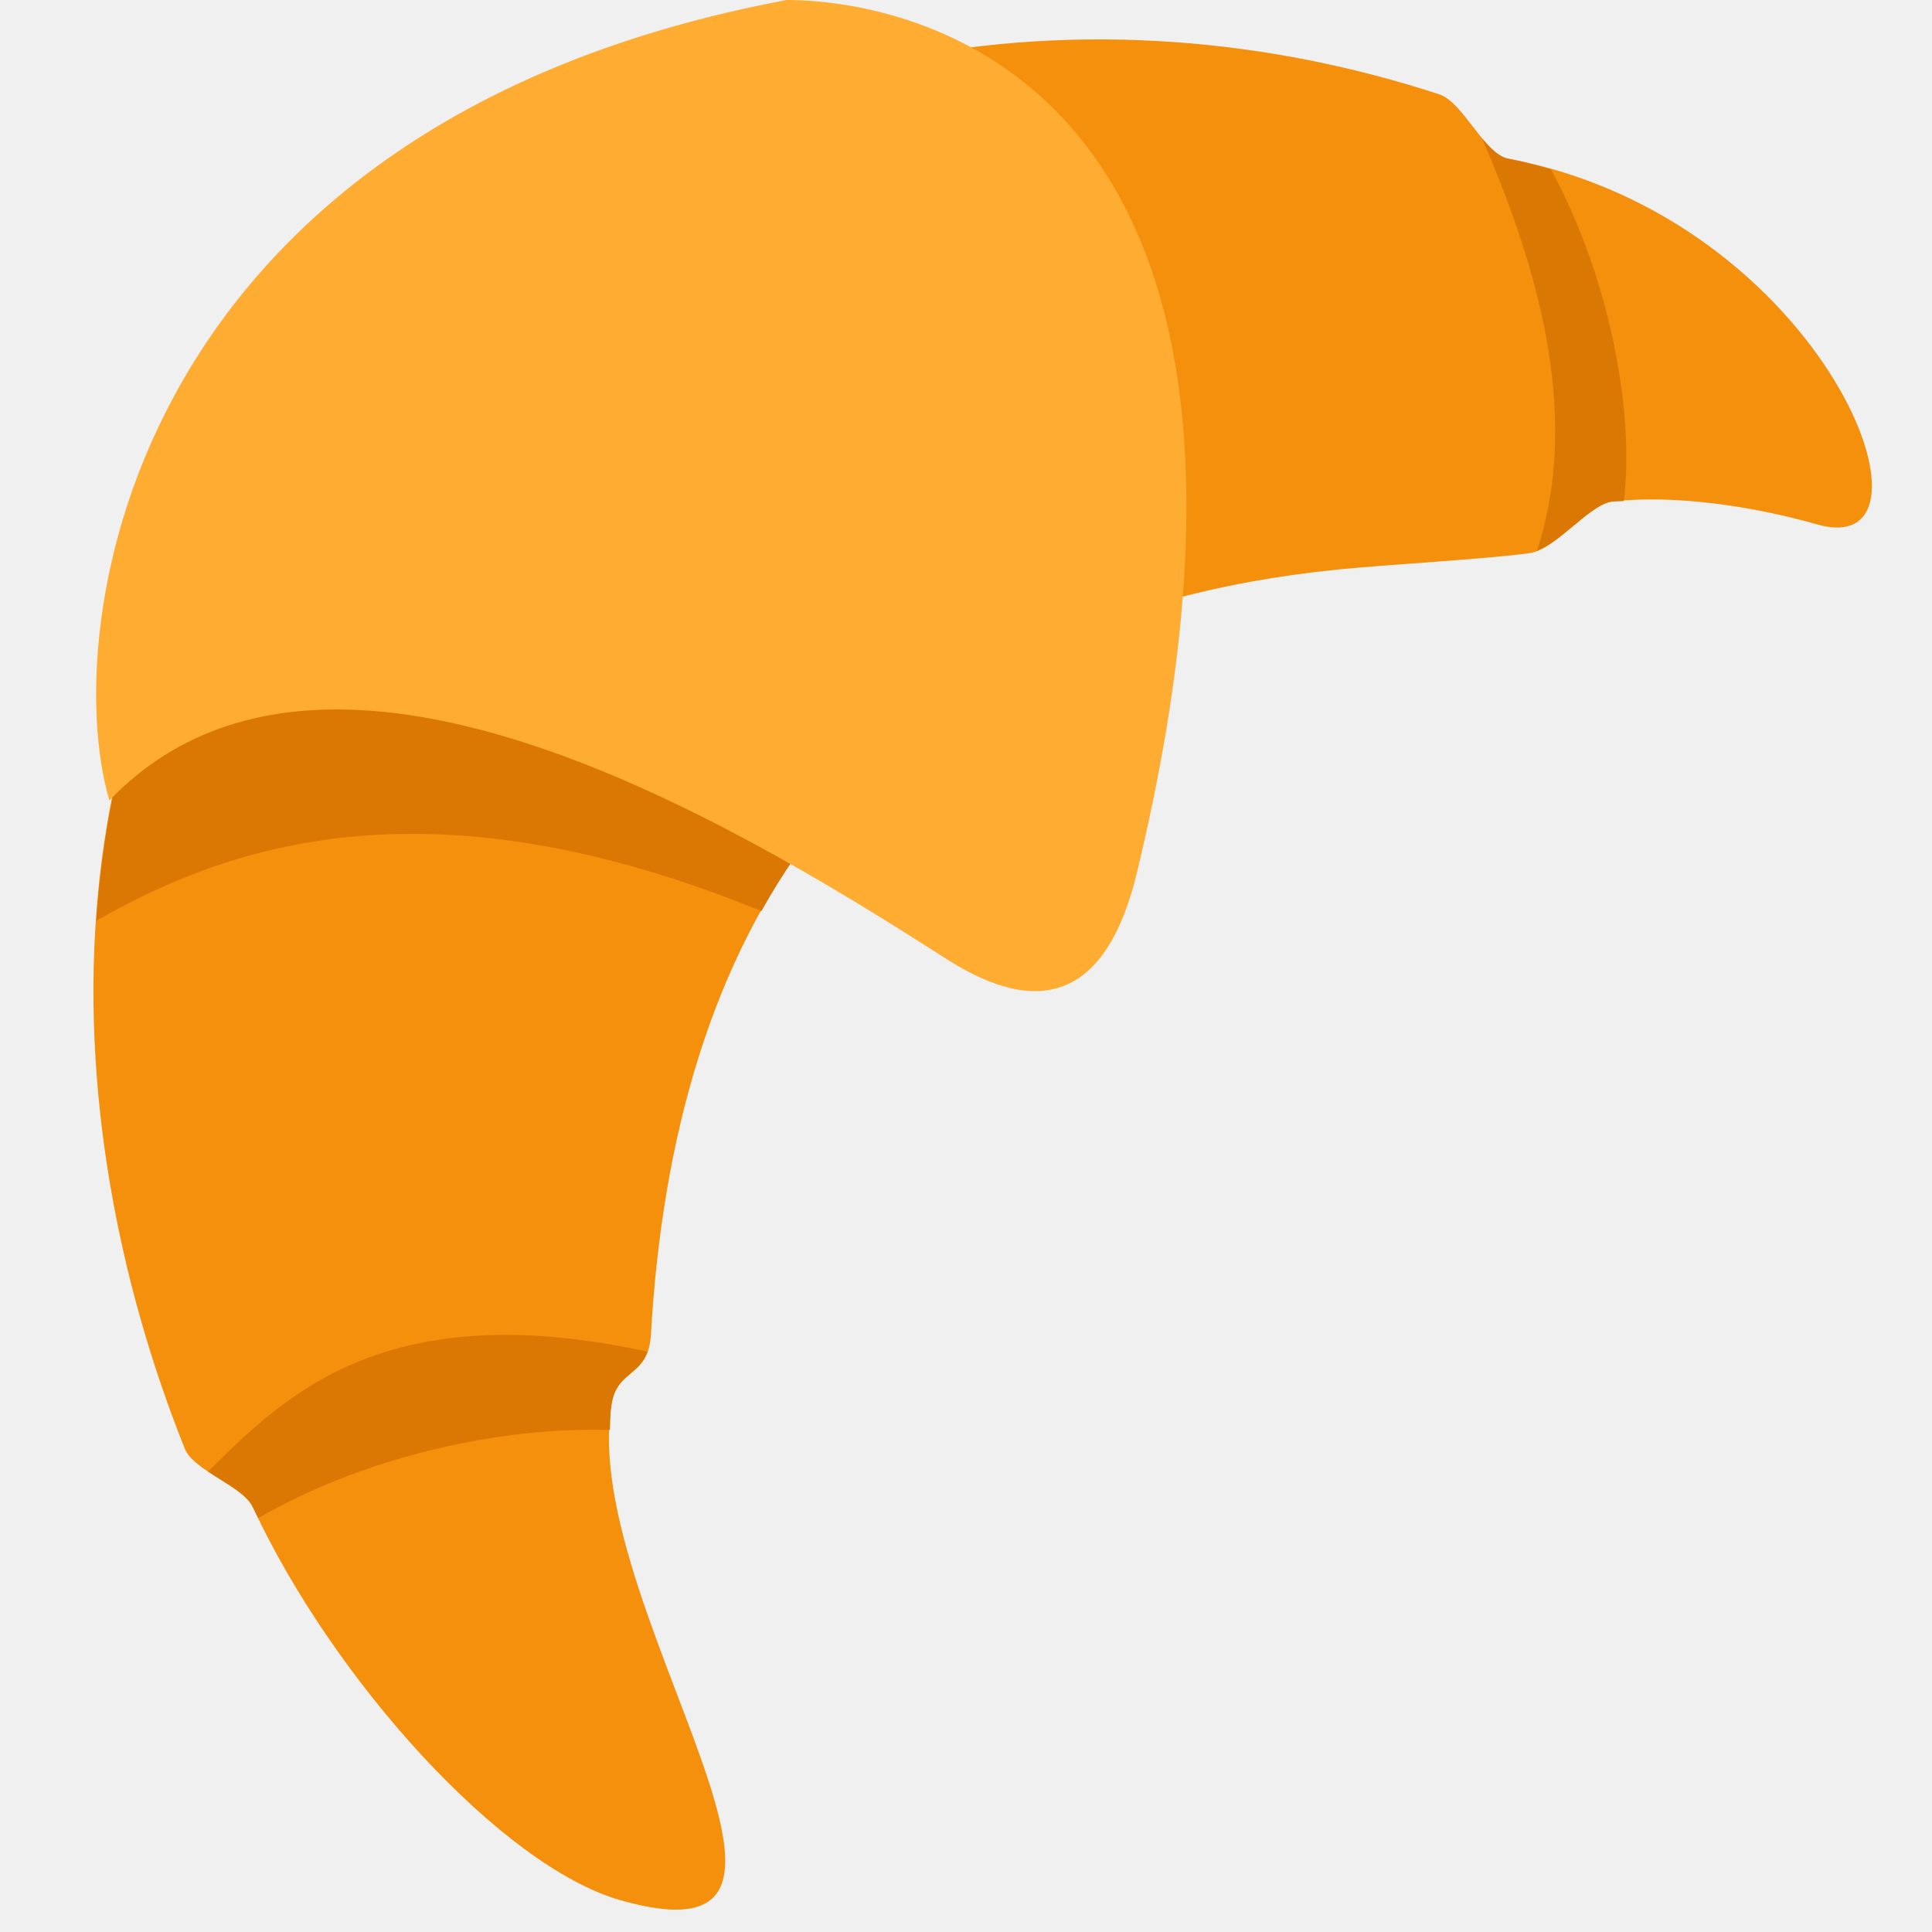
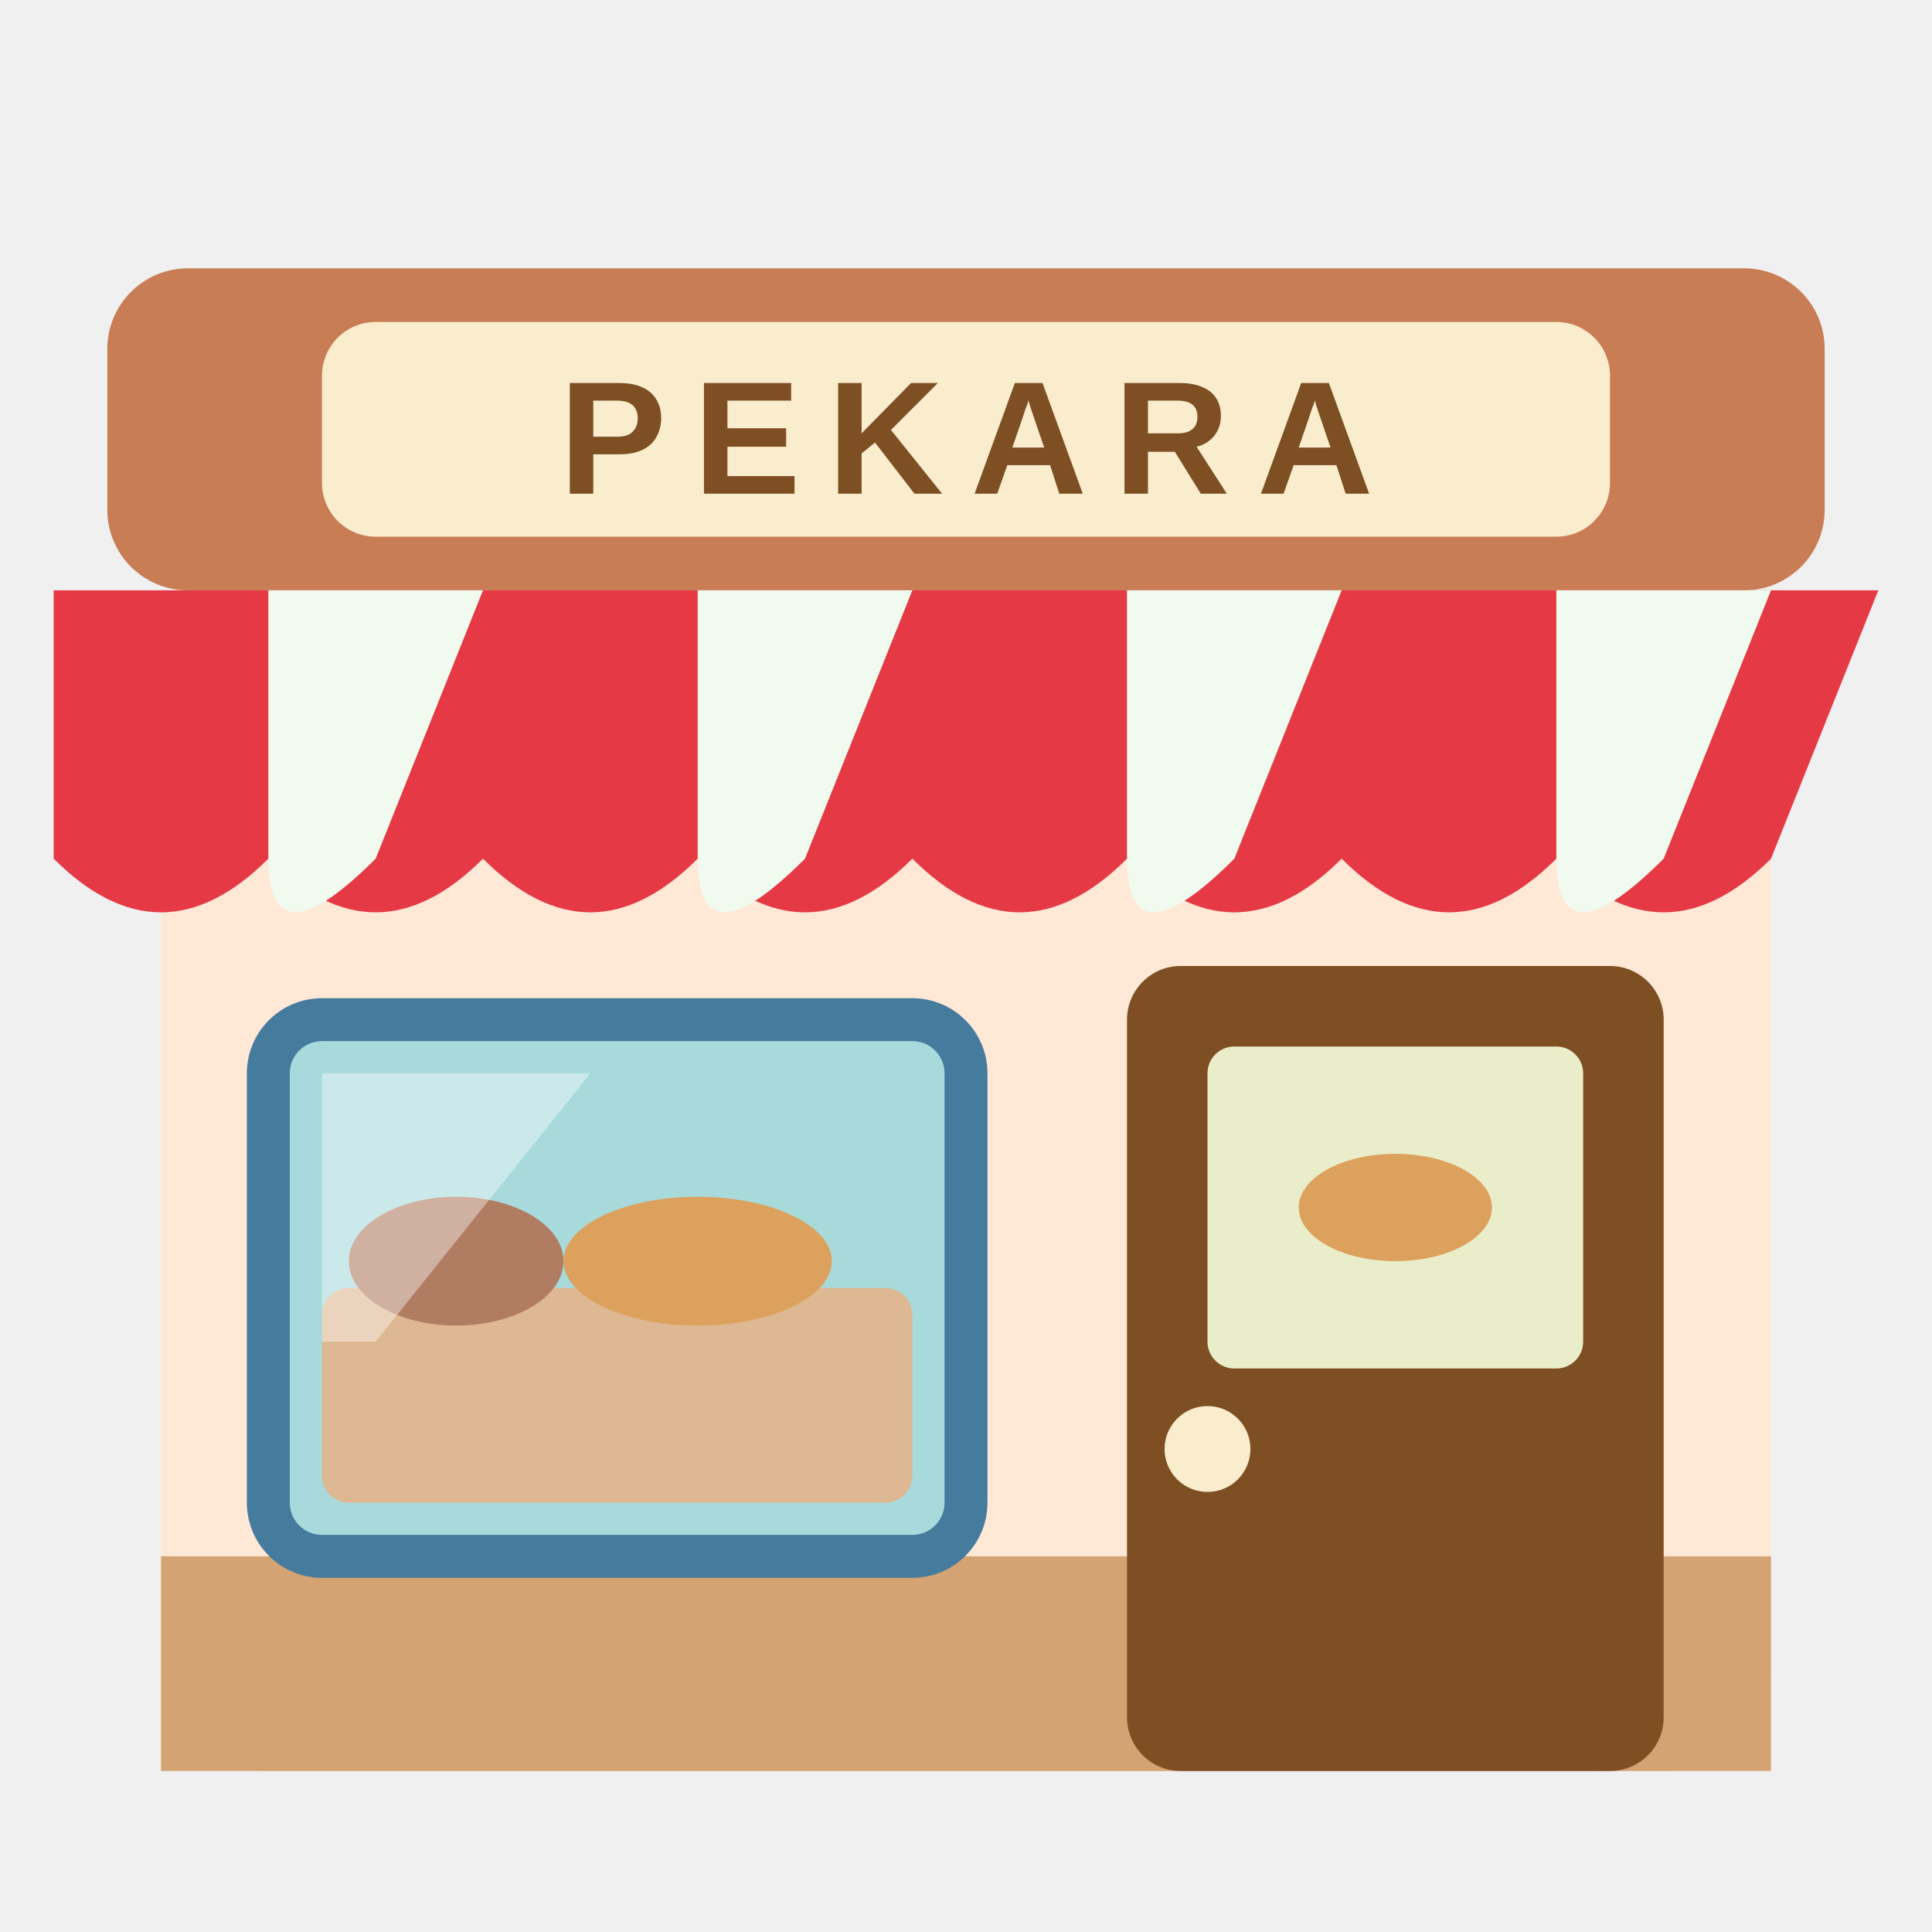
<svg xmlns="http://www.w3.org/2000/svg" viewBox="0 0 36 36">
-   <path fill="#F4900C" d="M11.569 35.41c-2.223-.63-5.362-4.11-6.86-7.331-.183-.391-1.101-.673-1.265-1.084C.953 20.775.637 12.54 6.342 6.834 12.751.425 20.537-.295 26.817 1.757c.45.147.837 1.114 1.286 1.199 5.917 1.115 8.322 7.549 5.759 6.816-1.199-.342-2.657-.557-3.814-.428-.437.049-1.051.892-1.544.962-.767.11-2.64.212-3.564.305-9.159.916-12.395 6.971-12.811 14.256-.046.808-.617.623-.73 1.283-.344 1.992 1.089 4.884 1.772 6.939.594 1.794.619 2.951-1.602 2.321z" />
-   <path fill="#DB7803" d="M4.128 9.652c-1.439 2.333-2.158 4.906-2.333 7.505 2.615-1.499 6.334-2.652 12.393-.18.779-1.397 1.806-2.623 3.124-3.624-.992-.932-1.992-1.645-2.742-1.822-2.481-.588-7.17-2.213-10.442-1.879zm-.251 17.769c.324.215.719.416.832.658.032.069.069.139.103.209 1.92-1.11 4.42-1.707 6.553-1.642.006-.167.005-.339.032-.496.095-.552.506-.52.667-.965-4.887-1.059-6.75.812-8.187 2.236zM28.899 3.157c-.26-.074-.52-.148-.796-.2-.169-.032-.33-.19-.489-.382.918 2.123 1.899 5.032 1.024 7.689.467-.178 1.011-.875 1.409-.919.067-.007.143-.003.211-.008.206-1.704-.284-4.207-1.359-6.18z" />
-   <path fill="#FFAC33" d="M2.038 14.915C1.084 11.663 2.419 2.294 14.659 0c2.133 0 10.133 1.272 6.527 16.257-.559 2.325-1.797 2.739-3.562 1.605-4.126-2.648-11.602-7.099-15.586-2.947z" />
+   <rect x="3" y="10" width="30" height="23" rx="2" fill="#FFE8D6" />
+   <rect x="3" y="29" width="30" height="4" fill="#D4A373" />
+   <rect x="2" y="5" width="32" height="6" rx="1.5" fill="#C87D55" />
+   <rect x="6" y="6" width="24" height="4" rx="1" fill="#FAEDCD" />
+   <text x="18" y="9.2" font-family="Arial, sans-serif" font-size="3" font-weight="900" fill="#7F4F24" text-anchor="middle" letter-spacing="0.5">PEKARA</text>
+   <path d="M1 11 L35 11 L33 16 Q31 18 29 16 Q27 18 25 16 Q23 18 21 16 Q19 18 17 16 Q15 18 13 16 Q11 18 9 16 Q7 18 5 16 Q3 18 1 16 Z" fill="#E63946" />
+   <path d="M5 11 L9 11 L7 16 Q5 18 5 16 Z" fill="#F1FAEE" />
+   <path d="M13 11 L17 11 L15 16 Q13 18 13 16 Z" fill="#F1FAEE" />
+   <path d="M21 11 L25 11 L23 16 Q21 18 21 16 Z" fill="#F1FAEE" />
+   <path d="M29 11 L33 11 L31 16 Q29 18 29 16 Z" fill="#F1FAEE" />
+   <rect x="5" y="19" width="13" height="10" rx="1" fill="#A8DADC" stroke="#457B9D" stroke-width="0.8" />
+   <rect x="6" y="24" width="11" height="4" rx="0.5" fill="#DDB892" />
+   <ellipse cx="8.5" cy="23.5" rx="2" ry="1.2" fill="#B07D62" />
+   <ellipse cx="13" cy="23.5" rx="2.5" ry="1.2" fill="#DDA15E" />
+   <path d="M6 20 L11 20 L7 25 L6 25 Z" fill="#FFFFFF" opacity="0.4" />
+   <rect x="21" y="18" width="10" height="15" rx="1" fill="#7F4F24" />
+   <rect x="22.5" y="19.5" width="7" height="6" rx="0.5" fill="#E9EDC9" />
+   <ellipse cx="26" cy="22.5" rx="1.8" ry="1" fill="#DDA15E" />
+   <circle cx="22.5" cy="27" r="0.8" fill="#FAEDCD" />
</svg>
